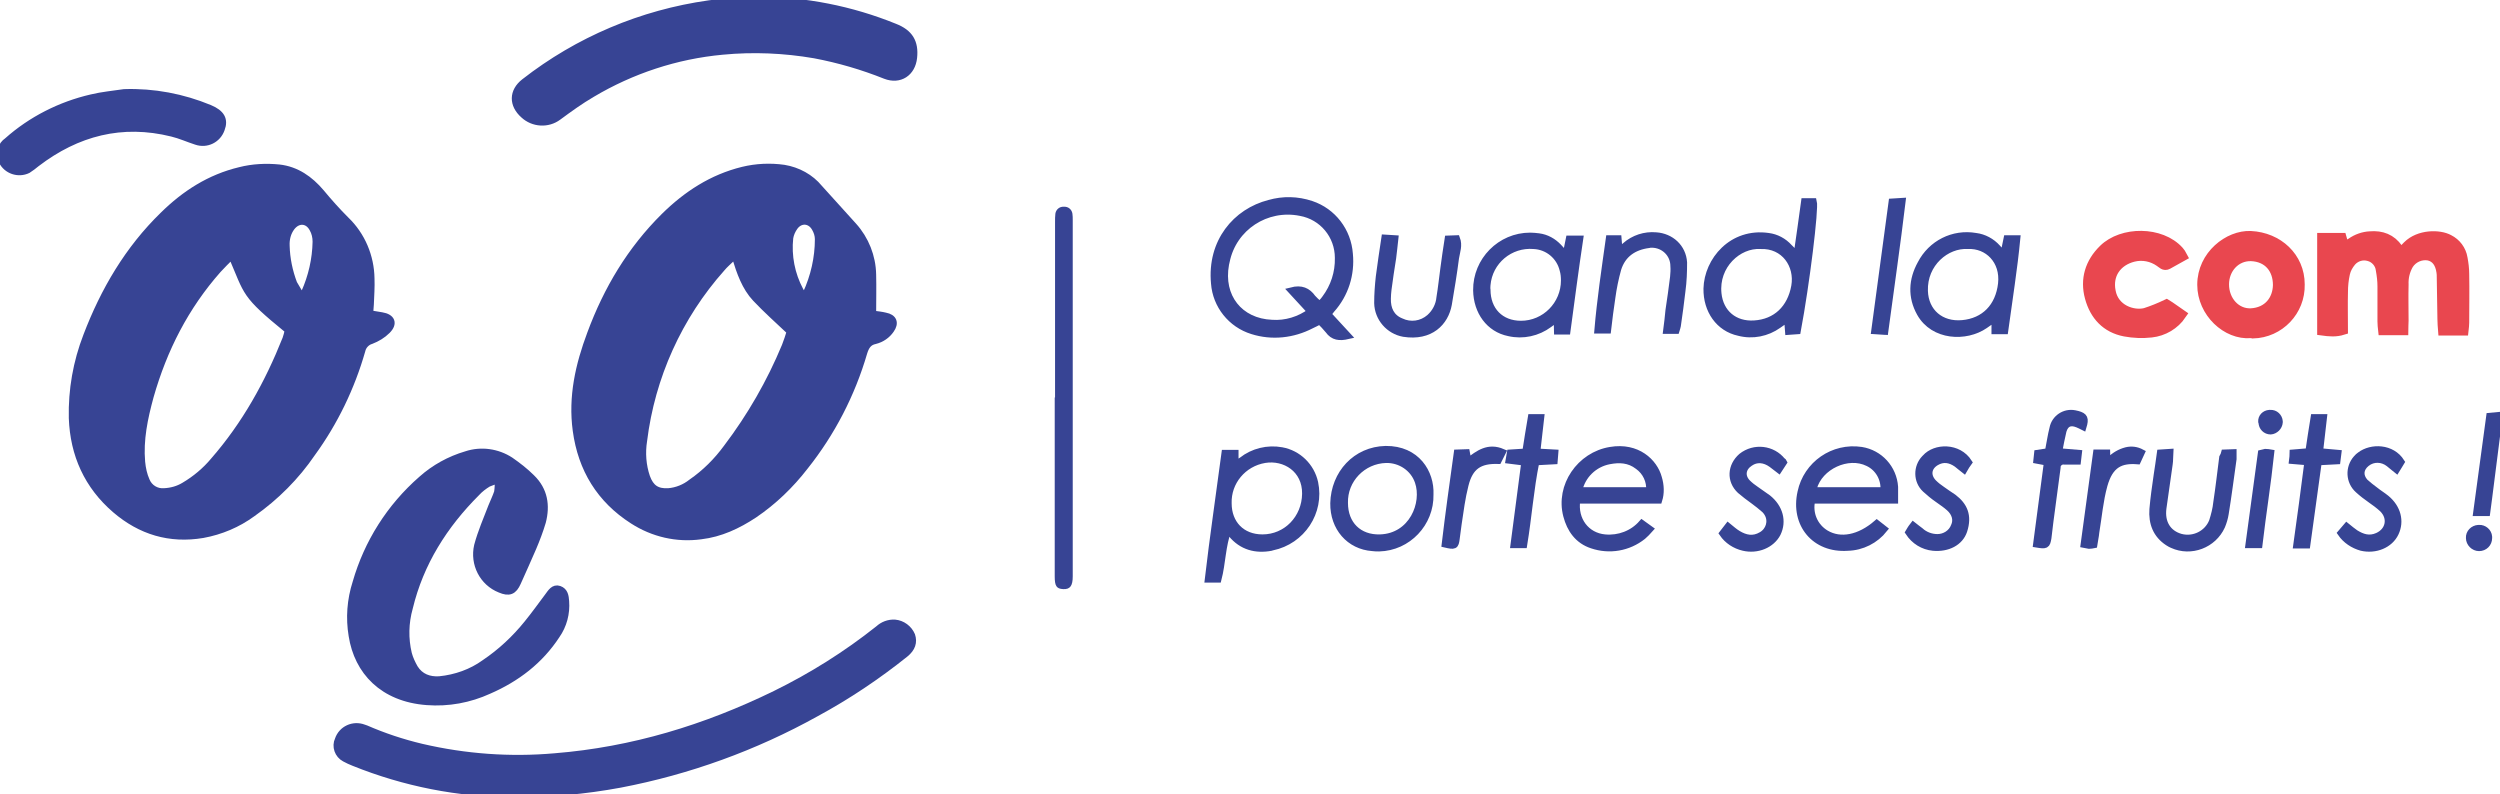
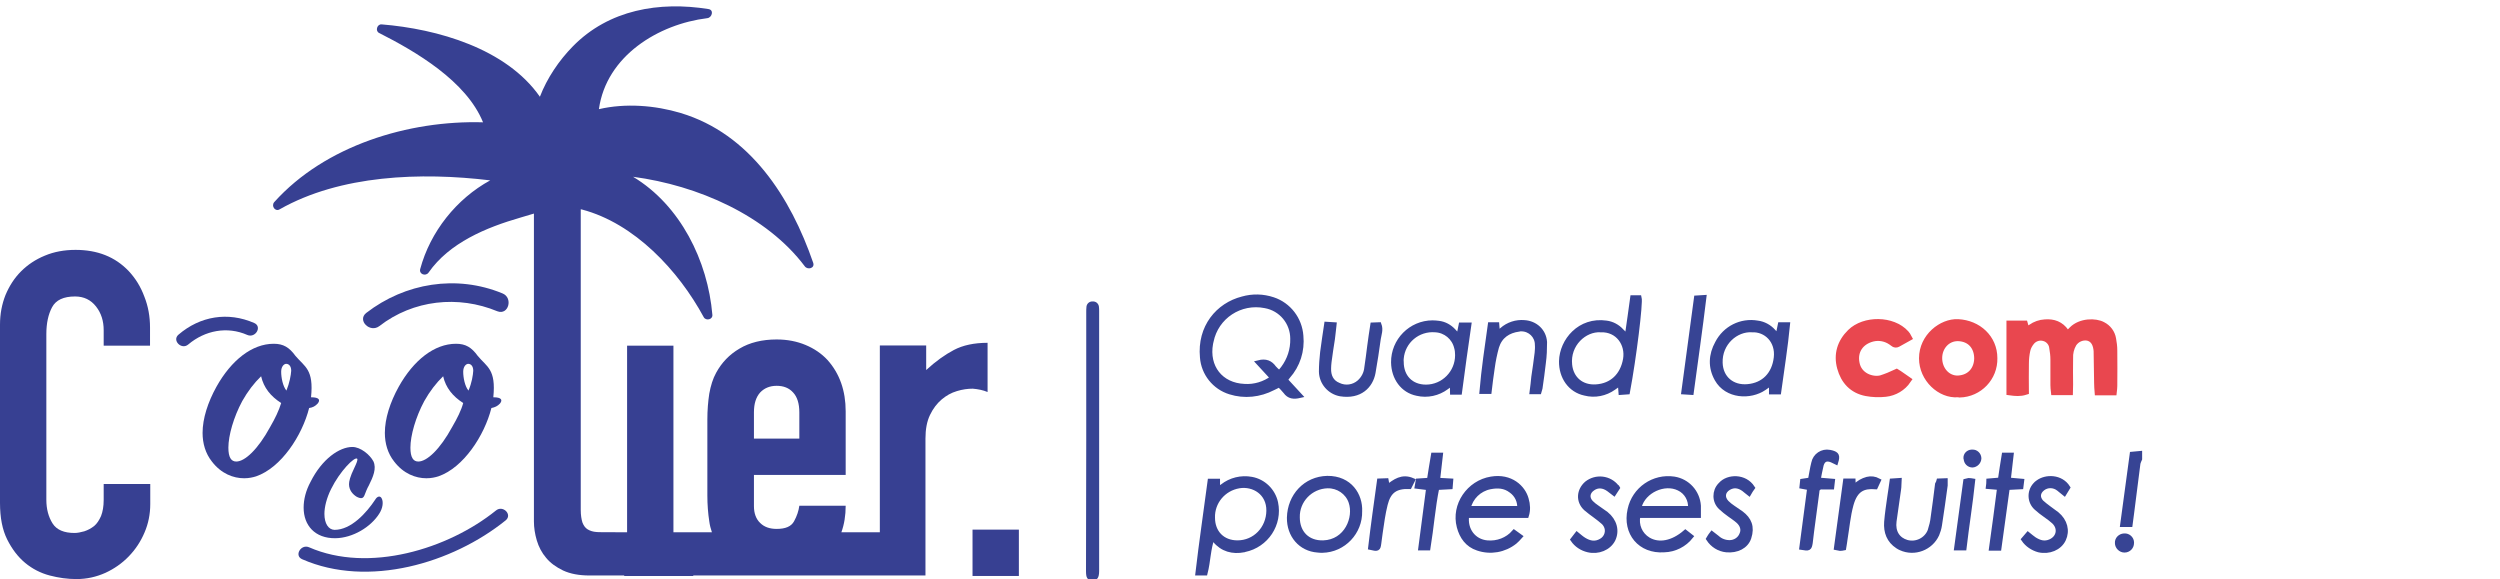
- <svg xmlns="http://www.w3.org/2000/svg" version="1.1" id="_x39_fd2b8a1-8ac7-4552-b194-f6069346332e" x="0px" y="0px" viewBox="0 0 763 242.3" style="enable-background:new 0 0 763 242.3;" xml:space="preserve">
+ <svg xmlns="http://www.w3.org/2000/svg" version="1.1" id="_x39_fd2b8a1-8ac7-4552-b194-f6069346332e" x="0px" y="0px" viewBox="0 0 1046.5 242.3" style="enable-background:new 0 0 1046.5 242.3;" xml:space="preserve">
  <style type="text/css">
	.st0{fill:#374494;stroke:#374494;stroke-width:2;stroke-miterlimit:10;}
	.st1{fill:#E9474F;stroke:#E9474F;stroke-width:3;stroke-miterlimit:10;}
	.st2{fill:#374494;}
+ 	.st3{fill:#374092;}
</style>
-   <path class="st0" d="M763,129c-0.3,0.6-0.5,1.2-0.7,1.8c-0.9,7.1-1.8,14.2-2.7,21.2c-0.2,1.5-0.4,2.9-0.6,4.5h-3.2  c1.3-9.9,2.7-19.6,4-29.5l3.2-0.3L763,129z" />
-   <path class="st0" d="M112.9,95.7l3.6,0.6c3.1,0.5,3.9,2.4,1.7,4.6c-1.4,1.4-3.1,2.4-4.9,3.1c-1.4,0.4-2.5,1.6-2.8,3  c-3.2,11.2-8.3,21.8-15.2,31.3c-4.9,7.2-11.1,13.4-18.2,18.4c-4.5,3.3-9.7,5.5-15.2,6.5c-10.1,1.7-19-1-26.7-7.6  c-8.5-7.3-12.8-16.8-13.2-28c-0.2-8.6,1.3-17.1,4.4-25.1C31.7,88.6,39.1,76,49.8,65.6C56.4,59.1,64,54.2,73.2,52c3.9-1,8-1.2,12-0.8  c5.3,0.6,9.4,3.5,12.8,7.5c2.4,2.9,4.9,5.7,7.6,8.4c4.9,4.7,7.6,11.2,7.7,17.9c0.1,2.6-0.1,5.3-0.2,7.9  C113,93.8,113,94.6,112.9,95.7z M70.7,78.1c-1.6,1.6-2.9,2.9-4.1,4.2C56.6,93.6,50,106.6,45.9,121c-1.8,6.6-3.2,13.2-2.6,20  c0.2,2,0.6,3.9,1.4,5.7c0.9,2.2,3.1,3.5,5.4,3.3c2.2-0.1,4.3-0.7,6.1-1.8c3.4-2,6.5-4.6,9-7.6c9.6-11,16.6-23.6,22-37.2  c0.3-0.8,0.5-1.7,0.7-2.6C74.3,89.7,75.7,89.7,70.7,78.1z M92,90.4c0.3-0.4,0.6-0.7,0.9-1.1c2.2-4.9,3.4-10.2,3.5-15.5  c0-1.4-0.3-2.8-1-4c-1.5-2.8-4.5-2.9-6.4-0.4c-1.2,1.6-1.7,3.6-1.6,5.6c0.1,3.9,0.9,7.8,2.3,11.5C90.5,87.8,91.2,89.1,92,90.4  L92,90.4z" />
-   <path class="st0" d="M266.4,95.8c1.4,0.2,2.6,0.3,3.8,0.6c2.6,0.5,3.2,2.2,1.7,4.3c-1.1,1.6-2.8,2.8-4.8,3.3c-2,0.4-2.8,1.7-3.4,3.6  c-3.7,12.7-9.8,24.5-18,34.8c-4.4,5.7-9.6,10.7-15.5,14.7c-5,3.3-10.3,5.8-16.3,6.5c-7.3,1-14.6-0.7-20.8-4.7  c-10-6.4-15.7-15.7-17.3-27.5c-1.4-10.3,0.8-20,4.4-29.6c5-13.5,12.2-25.6,22.5-35.8c6.8-6.7,14.6-11.8,24-14.1  c4.1-1,8.4-1.2,12.6-0.6c4.2,0.7,8.1,2.8,10.8,6.1c3.5,3.8,6.9,7.7,10.4,11.5c3.7,4.1,5.8,9.4,5.9,14.9  C266.5,87.7,266.4,91.6,266.4,95.8z M224.4,78.5c-0.6,0.2-0.9,0.2-1.1,0.4c-1,1-2.1,1.9-3,3c-13.1,14.7-21.4,33.1-23.8,52.6  c-0.6,3.7-0.3,7.6,0.9,11.1c1.2,3.3,3.1,4.6,6.6,4.4c2.5-0.2,5-1.2,7-2.8c4.2-2.9,7.8-6.5,10.8-10.6c7.2-9.5,13.2-19.9,17.8-31  c0.6-1.5,1.1-3.1,1.5-4.4c-3.7-3.5-7.3-6.7-10.5-10.1S225.8,83.1,224.4,78.5L224.4,78.5z M245.3,90.1c0.4-0.3,0.7-0.4,0.7-0.5  c2.4-5.2,3.7-10.9,3.7-16.6c0-1.2-0.4-2.4-1-3.4c-1.5-2.6-4.5-2.7-6.2-0.3c-0.7,1-1.2,2.1-1.4,3.3c-0.6,5.5,0.5,11.1,3.1,16  C244.5,89.2,244.9,89.6,245.3,90.1z" />
-   <path class="st0" d="M152,146.6c-1,0.2-2,0.6-3,1c-1.3,0.8-2.5,1.7-3.5,2.8c-9.9,9.9-17.2,21.4-20.5,35.1c-1.3,4.6-1.4,9.4-0.3,14  c0.4,1.5,1.1,3,1.9,4.4c1.7,2.7,4.4,3.7,7.5,3.5c5-0.5,9.8-2.2,13.8-5.1c4.9-3.3,9.3-7.4,13-12c2.2-2.7,4.2-5.5,6.3-8.3  c0.9-1.2,1.8-2.8,3.5-2.2s1.9,2.2,2,3.7c0.3,3.7-0.7,7.4-2.8,10.4c-5.1,7.8-12.2,13.2-20.7,16.9c-5.9,2.7-12.4,3.9-18.9,3.4  c-13.5-1-21.2-9.3-22.9-20.2c-0.9-5.4-0.5-10.9,1.2-16.2c3.5-12.2,10.4-23.1,20-31.5c3.9-3.5,8.6-6.1,13.7-7.6  c4.5-1.5,9.5-0.8,13.5,1.8c2.3,1.6,4.5,3.3,6.5,5.3c3.9,3.8,4.6,8.5,3.3,13.5c-0.8,2.7-1.8,5.3-2.9,7.9c-1.5,3.5-3.1,7-4.7,10.6  c-1.2,2.7-2.6,3.3-5.4,2.1c-5.3-2.1-8.2-7.8-6.9-13.4c1.1-4.1,2.8-8,4.3-11.9c0.6-1.5,1.3-2.9,1.8-4.4  C152,148.9,152,147.8,152,146.6z" />
-   <path class="st0" d="M156.6,242.3c-16.7,0-33.2-3.3-48.6-9.5c-1-0.4-1.9-0.8-2.8-1.3c-2.1-1.1-3-3.7-2-5.8c1.1-3.2,4.6-4.8,7.8-3.6  c0.2,0.1,0.4,0.1,0.6,0.2c5.5,2.4,11.2,4.3,17.1,5.7c13.3,3.1,27,4.1,40.6,2.9c23.7-1.9,46-8.7,67.3-19.1  c11.2-5.5,21.7-12.1,31.4-19.8c1.4-1.3,3.2-2,5.1-1.9c2.3,0.2,4.3,1.7,5.2,3.8c0.7,2.1,0.1,4-2,5.7c-8.5,6.8-17.6,12.9-27.2,18.1  c-18.7,10.4-38.9,17.7-59.8,21.7C178.5,241.4,167.6,242.4,156.6,242.3z" />
-   <path class="st0" d="M231.3,0c14.3,0,28.5,2.8,41.8,8.2c4.6,1.8,6.3,4.7,5.8,9.4s-4.3,7.2-8.7,5.5c-7-2.8-14.2-4.9-21.6-6.3  c-9.3-1.6-18.7-2-28.1-1.1c-14.1,1.3-27.7,5.8-39.8,13c-3.6,2.1-6.9,4.5-10.3,7c-3.2,2.4-7.7,2.1-10.6-0.6  c-3.5-3.1-3.5-7.2,0.2-10.1c16.4-12.8,35.8-21,56.4-23.9C221.4,0.4,226.4,0.3,231.3,0z" />
-   <path class="st0" d="M37.9,28.2c9-0.3,17.9,1.4,26.1,4.8c3.6,1.5,4.7,3.5,3.6,6.4c-1.1,3.2-4.5,4.9-7.7,3.8c0,0,0,0,0,0  c-2.5-0.8-4.9-1.9-7.4-2.5c-15.3-3.8-29-0.2-41.3,9.2c-0.8,0.7-1.8,1.4-2.7,2c-2.9,1.4-6.5,0.2-7.9-2.7c-0.1-0.2-0.2-0.5-0.3-0.7  c-0.6-2,0.1-4.3,1.9-5.5C9.5,36.5,18.4,32,27.9,29.8C31.2,29,34.6,28.7,37.9,28.2z" />
-   <path class="st1" d="M745.6,100.9c-0.1-1.3-0.2-2.4-0.2-3.5c-0.1-4.2-0.1-8.5-0.2-12.7c0-0.6,0-1.1-0.1-1.7c-0.4-2.8-1.7-4.5-3.9-5  c-2.4-0.4-4.8,0.7-6.1,2.7c-1.1,1.9-1.6,4-1.5,6.2c-0.1,3.7,0,7.3,0,11c0,0.9-0.1,1.8-0.1,2.9h-6.2c-0.1-0.9-0.2-1.8-0.2-2.7  c0-3.6,0-7.1,0-10.7c0-1.7-0.2-3.3-0.5-5c-0.2-2-1.7-3.7-3.6-4.2c-2-0.6-4.1,0.1-5.4,1.6c-0.9,1.1-1.6,2.3-1.9,3.7  c-0.4,1.8-0.6,3.7-0.6,5.6c-0.1,3.9,0,7.7,0,11.6c-2.2,0.7-4.2,0.5-6.4,0.2V72.6h6c0.3,1,0.5,1.8,0.7,2.9c0.9-0.6,1.5-1,2.2-1.4  c1.7-1.2,3.7-1.9,5.7-2c3.6-0.3,6.5,0.8,8.6,3.8c0.2,0.3,0.5,0.5,0.9,1c0.7-0.6,1.4-1.2,2-1.9c3.5-3.5,9.7-3.5,12.6-1.9  c2.2,1.1,3.8,3.2,4.2,5.7c0.3,1.6,0.5,3.2,0.5,4.8c0.1,5,0,10,0,14.9c0,0.7-0.1,1.5-0.2,2.4L745.6,100.9z" />
-   <path class="st2" d="M322,121.3V67.7c0-0.8,0-1.7,0.1-2.5c0.2-1.3,1.3-2.2,2.6-2.1c1.3-0.1,2.4,0.8,2.6,2.1c0.1,0.7,0.1,1.3,0.1,2  c0,36.2,0,72.5,0,108.7c0,2.9-0.8,4-2.9,3.9s-2.6-1-2.6-3.9V121.3z" />
-   <path class="st1" d="M686.9,101.7c-7.3,0.6-14.8-6.3-14.8-14.8c0-9,8.1-15.2,14.8-14.9c8.4,0.4,15,6.5,15,14.8  c0.2,8.1-6.2,14.8-14.3,15C687.4,101.7,687.2,101.7,686.9,101.7z M678.8,86.8c0,5,3.6,9,8.2,8.8c5.3-0.3,8.1-4.1,8.2-8.6  c0-4.9-2.9-8.6-8.2-8.8C682.3,78.1,678.8,82,678.8,86.8L678.8,86.8z" />
-   <path class="st0" d="M405.5,96.1l5.9,6.4c-2.6,0.6-4.5,0.4-6-1.7c-0.8-1-1.7-1.9-2.6-2.8c-0.9,0.5-1.8,0.9-2.6,1.3  c-5.6,2.9-12,3.6-18,1.7c-6.5-2-11.1-7.8-11.6-14.5c-1.2-12.7,6.6-21.9,16.8-24.5c4.2-1.2,8.6-1.1,12.8,0.3  c6.6,2.2,11.2,8.2,11.7,15.2c0.6,6.2-1.3,12.3-5.5,17c-0.2,0.3-0.5,0.6-0.7,0.9C405.6,95.7,405.5,95.9,405.5,96.1z M394.1,88.7  c3.1-0.8,5,0.1,6.5,2.2c0.6,0.7,1.3,1.3,2,1.9c0.3-0.2,0.6-0.3,0.9-0.6c0.3-0.3,0.6-0.7,0.9-1.1c2.7-3.6,4.1-7.9,4-12.4  c0-6.8-4.8-12.6-11.5-13.8c-10.4-2.1-20.5,4.5-22.6,14.9c-0.1,0.3-0.1,0.6-0.2,0.9c-1.8,9.8,4.2,17.5,14.1,17.9  c4.2,0.3,8.4-1,11.8-3.5L394.1,88.7z" />
-   <path class="st1" d="M661.2,92.9c0.3,0.2,0.7,0.4,1,0.6c1.2,0.8,2.3,1.6,3.6,2.5c-2.1,3.1-5.5,5.1-9.2,5.5c-2.7,0.3-5.4,0.2-8.1-0.3  c-5.7-1.1-9.2-4.9-10.7-10.4s0-10.6,4.2-14.7c5.7-5.6,17.5-5.6,23,0.5c0.4,0.5,0.8,1,1.1,1.6c-1.6,0.9-3,1.7-4.5,2.5  c-1.1,0.6-1.7-0.3-2.5-0.8c-2.3-1.6-5.2-2.2-8-1.5c-5.1,1.3-7.9,5.4-6.9,10.5c1,5.6,6.8,7.5,10.5,6.6  C656.9,94.8,659.1,93.9,661.2,92.9z" />
-   <path class="st0" d="M548.4,77.8c0.8-5.7,1.6-11,2.3-16.3h2.8c0.6,2.2-2.2,25.1-4.9,39.5l-2.8,0.2c-0.1-1.3-0.2-2.5-0.3-3.9  c-1.1,0.8-1.9,1.3-2.7,1.9c-3.5,2.5-7.9,3.4-12.1,2.3c-6.1-1.3-9.9-6.8-9.8-13.4c0.2-8.6,7.7-17.6,18.8-16c2.4,0.3,4.7,1.5,6.4,3.4  L548.4,77.8z M537.3,75c-6.7-0.4-13.8,6-12.9,14.6c0.6,5.9,5,9.6,11,9.2c6.6-0.4,11.1-4.7,12.3-11.5C548.8,81,544.6,74.7,537.3,75  L537.3,75z" />
-   <path class="st0" d="M374.9,161.5c-1.9,5.2-1.8,10.3-3.1,15.3h-3.1c1.5-12.9,3.4-25.6,5.1-38.5h3.2v3.5c0.8-0.5,1.4-0.9,2-1.3  c3.4-2.7,7.9-3.8,12.2-3c5,0.9,9,4.8,10.1,9.8c1.9,9-3.9,17.8-13,19.7c-0.1,0-0.2,0-0.3,0.1c-4.7,0.9-9-0.2-12.2-4.1  C375.5,162.5,375.2,162,374.9,161.5z M374.9,153.6c0,6.2,4.1,10.5,10.4,10.5c7.3,0,13-5.9,13.1-13.4s-6.3-11.4-12.4-10.4  C379.4,141.4,374.7,147.1,374.9,153.6L374.9,153.6z" />
-   <path class="st0" d="M611.9,101h-3.1v-3.8l-3,2.1c-5.8,4-15.7,3.6-19.8-3.7c-2.8-5-2.5-10.2,0.2-15.1c3.2-6.2,9.9-9.6,16.8-8.4  c2.5,0.3,4.9,1.6,6.6,3.5c0.5,0.6,1.1,1.2,1.9,2c0.4-1.8,0.7-3.3,1-4.8h3.1C614.7,82.2,613.2,91.4,611.9,101z M600.6,75  c-6.5-0.4-13.5,5.4-13.2,13.8c0.2,6.4,5,10.5,11.5,9.9c6.7-0.6,11.1-5.1,11.9-12.1S606.6,74.7,600.6,75L600.6,75z" />
-   <path class="st0" d="M478.3,101.1h-3c0-1.1-0.1-2.2-0.2-3.8c-0.9,0.7-1.6,1.2-2.3,1.7c-3.5,2.6-8,3.6-12.3,2.6  c-6-1.2-9.8-6.5-9.9-13C450.5,79.5,457.9,72,467,72c0.9,0,1.7,0.1,2.6,0.2c2.4,0.3,4.5,1.5,6.1,3.2l2.2,2.4c0.4-1.9,0.7-3.3,1-4.9  h3.3C480.8,82.2,479.6,91.5,478.3,101.1z M453.9,88.4c0,6.3,4.1,10.5,10.3,10.5c7.3,0,13.2-6,13.2-13.3c0-1.1-0.1-2.2-0.4-3.2  c-1-4.2-4.6-7.2-8.9-7.4c-7.2-0.6-13.6,4.7-14.2,12C453.9,87.4,453.8,87.9,453.9,88.4L453.9,88.4z" />
-   <path class="st0" d="M578.3,152.7h-25.3c-0.9,4,0.8,8,4.3,10.1c4.4,2.6,10.2,1.5,15.5-3.1l2.3,1.8c-2.7,3.4-6.8,5.5-11.2,5.6  c-10,0.7-16.5-7.1-14.3-16.9c1.8-8.5,9.9-14.1,18.5-12.8c5.6,0.9,9.8,5.5,10.2,11.2C578.3,149.8,578.3,151,578.3,152.7z   M553.7,149.7h21.2c0.3-3.5-1.6-6.9-4.8-8.4c-6.1-3-14.8,1-16.6,7.7C553.5,149.2,553.6,149.4,553.7,149.7L553.7,149.7z" />
-   <path class="st0" d="M506.3,152.7h-25c-0.9,6,2.9,10.9,8.5,11.4c4.3,0.4,8.5-1.2,11.3-4.4l2.5,1.8c-0.7,0.8-1.5,1.6-2.2,2.2  c-4.4,3.5-10.2,4.5-15.5,2.7c-4.3-1.4-6.7-4.8-7.8-9c-2.4-9.1,4.1-18.5,13.4-20c8.2-1.4,13.4,3.6,14.7,8.4  C506.9,148.1,507,150.5,506.3,152.7z M503.4,149.7c0.2-2.9-1.1-5.7-3.5-7.4c-2.7-2.1-5.7-2.2-8.8-1.6c-4.6,0.9-8.2,4.4-9.2,9H503.4z  " />
-   <path class="st0" d="M436.5,150.9c0.2,8.8-6.8,16.2-15.6,16.4c-0.7,0-1.3,0-2-0.1c-7.1-0.5-12-6.2-11.9-13.6  c0.2-9.1,6.8-16.3,15.9-16.5C432.4,137,436.8,144.3,436.5,150.9z M410.4,153.5c0,6.5,4.3,10.8,10.8,10.6  c9.8-0.3,13.9-10.5,11.6-17.1c-1.4-4.1-5.4-6.8-9.8-6.7C415.9,140.5,410.2,146.4,410.4,153.5L410.4,153.5z" />
-   <path class="st0" d="M491.1,72.8h2.8c0.1,1.2,0.2,2.3,0.3,3.7c0.8-0.7,1.3-1,1.8-1.5c2.6-2.3,6-3.4,9.4-3.1c4.6,0.3,8.2,3.6,8.5,8.2  c0,2.9-0.1,5.8-0.5,8.7c-0.4,3.6-0.9,7.1-1.4,10.6c-0.1,0.4-0.2,0.9-0.4,1.5h-3c0.3-2.2,0.5-4.2,0.7-6.2c0.5-3.4,1-6.7,1.4-10.1  c0.1-1.1,0.2-2.3,0.1-3.4c0-3.7-3-6.6-6.7-6.6c-0.3,0-0.6,0-0.9,0.1c-4.6,0.6-8,2.9-9.4,7.4c-0.8,2.9-1.4,5.8-1.8,8.8  c-0.5,3.2-0.9,6.5-1.3,9.9h-3.1C488.4,91.4,489.8,82.1,491.1,72.8z" />
-   <path class="st0" d="M422.6,72.6l3.2,0.2c-0.2,2.1-0.5,4-0.7,6c-0.5,3.2-1,6.3-1.4,9.5c-0.1,0.9-0.2,1.9-0.2,2.8  c-0.1,3.2,1.1,5.8,4.1,7c2.9,1.4,6.3,0.9,8.7-1.2c1.8-1.6,2.9-3.8,3.1-6.1c0.5-3,0.8-6,1.2-8.9s0.8-5.9,1.3-9l2.7-0.1  c0.8,2.1,0,4-0.3,5.9c-0.6,4.7-1.4,9.5-2.2,14.2c-1,5.5-5.5,10.2-13.7,8.9c-4.5-0.8-7.9-4.7-8-9.3c0-2.7,0.2-5.4,0.5-8.1  C421.4,80.4,422,76.7,422.6,72.6z" />
-   <path class="st0" d="M678.9,138.2l2.7-0.1c0,0.7,0,1.3,0,2c-0.8,5.6-1.5,11.2-2.4,16.7c-0.2,1.3-0.6,2.6-1.1,3.8  c-2.6,5.7-9.4,8.3-15.1,5.7c-0.4-0.2-0.9-0.4-1.3-0.7c-3.7-2.4-5-6-4.7-10.2c0.3-3.5,0.8-6.9,1.3-10.4c0.3-2.2,0.7-4.4,1-6.8l3-0.2  c-0.1,1.4,0,2.5-0.2,3.7c-0.6,4.5-1.3,8.9-1.9,13.4s1.5,7.7,5.3,8.8c4,1.1,8.2-1,9.7-4.8c0.6-1.9,1.1-3.8,1.3-5.8  c0.7-4.6,1.2-9.1,1.8-13.7C678.6,139.1,678.8,138.6,678.9,138.2z" />
-   <path class="st0" d="M544.4,141.1l-1.5,2.3c-0.8-0.6-1.5-1.2-2.2-1.7c-2.2-1.6-4.6-1.8-6.6-0.4c-2.3,1.5-2.7,4-0.8,6  c0.8,0.8,1.7,1.5,2.6,2.1c1.2,0.9,2.5,1.7,3.7,2.6c3.6,2.9,4.7,7.1,2.9,10.8c-1.8,3.5-6.2,5.3-10.4,4.3c-2.6-0.6-4.9-2.1-6.4-4.3  l1.7-2.2c1.1,0.9,2,1.7,3,2.3c2.3,1.4,4.7,1.9,7.2,0.4c2.3-1.3,3.2-4.2,1.9-6.5c-0.2-0.4-0.6-0.9-0.9-1.2c-1.1-1-2.3-1.9-3.5-2.8  c-1.4-1-2.7-2-4-3.1c-3.2-3-2.9-7.5,0.4-10.4c3.9-3.1,9.5-2.4,12.5,1.4C544.2,140.7,544.3,140.9,544.4,141.1z" />
-   <path class="st0" d="M714.4,162.7l1.8-2.1c1,0.8,1.8,1.5,2.7,2.1c2.1,1.3,4.2,2,6.7,0.9c3.6-1.6,4.3-5.6,1.5-8.3  c-1.1-1-2.3-1.9-3.6-2.8c-1.3-0.9-2.6-1.9-3.8-3c-2.8-2.5-3-6.8-0.5-9.6c0.3-0.4,0.7-0.7,1.1-1c3.4-2.6,9.7-2.5,12.6,2.1  c-0.4,0.7-0.9,1.4-1.5,2.4c-0.9-0.7-1.5-1.3-2.3-1.9c-2-1.6-4.8-1.7-6.8-0.1c-2,1.6-2.2,3.8-0.5,5.7c1,0.9,2,1.7,3.1,2.5  c1.1,0.9,2.3,1.6,3.4,2.5c3.5,2.9,4.5,7,2.8,10.6s-6.1,5.4-10.4,4.4C718.2,166.4,715.9,164.9,714.4,162.7z" />
-   <path class="st0" d="M600.9,141.1c-0.5,0.7-1,1.4-1.5,2.3c-0.8-0.6-1.5-1.3-2.2-1.8c-2-1.4-4.1-1.8-6.3-0.5  c-2.5,1.5-2.8,4.1-0.8,6.2c0.8,0.8,1.7,1.5,2.6,2.1c1.1,0.8,2.3,1.6,3.5,2.4c3.3,2.5,4.7,5.6,3.2,10.2c-1.2,3.6-5,5.5-9.4,5.1  c-3.1-0.3-5.8-2-7.5-4.6c0.2-0.3,0.3-0.6,0.5-0.9s0.5-0.8,0.9-1.3c0.9,0.7,1.5,1.2,2.2,1.7c1.4,1.3,3.3,2,5.2,2  c2.2,0,4.3-1.3,5.1-3.4c0.9-1.9,0.3-4-1.5-5.6c-1.1-1-2.4-1.8-3.6-2.7c-1.3-0.9-2.5-1.9-3.7-3c-2.7-2.5-2.7-6.8-0.2-9.4  c0.1-0.1,0.1-0.1,0.2-0.2C590.6,136.3,597.7,136.1,600.9,141.1z" />
-   <path class="st0" d="M621.5,166.1c1.1-8.4,2.2-16.6,3.3-25l-3.2-0.6c0.1-0.8,0.1-1.4,0.2-2.2l3.3-0.5c0.5-2.4,0.8-4.8,1.4-7.1  c0.6-3.1,3.6-5.1,6.7-4.5c0.3,0.1,0.6,0.1,0.9,0.2c2.1,0.6,2.5,1.3,1.7,3.9c-0.6-0.3-1.2-0.6-1.7-0.8c-2.2-0.9-3.7-0.3-4.4,2  c-0.5,2.1-0.9,4.2-1.3,6.3l6,0.5c-0.1,0.9-0.2,1.6-0.3,2.5c-1.4,0-2.7,0-4,0c-1-0.2-2,0.5-2.2,1.5c0,0.1,0,0.3,0,0.4  c-0.7,5.5-1.5,11-2.2,16.5c-0.2,1.7-0.4,3.4-0.6,5C624.7,166.5,624.5,166.6,621.5,166.1z" />
-   <path class="st0" d="M465.1,166.3h-3.1c1.1-8.5,2.2-16.7,3.3-25.2l-4.8-0.6l0.4-2.3l4.7-0.3c0.5-3.4,1.1-6.9,1.7-10.5h3  c-0.4,3.5-0.8,6.8-1.2,10.5l5.5,0.3l-0.2,2.5l-5.6,0.3C467.1,149.3,466.5,157.8,465.1,166.3z" />
-   <path class="st0" d="M704.3,141l-4.7-0.4c0.1-0.8,0.2-1.6,0.2-2.4l4.8-0.4c0.5-3.4,1-6.8,1.6-10.4h3c-0.4,3.5-0.8,6.8-1.2,10.4  l5.6,0.5l-0.3,2.4l-5.7,0.3c-1.2,8.5-2.3,16.9-3.5,25.4h-3.2C702.1,157.9,703.2,149.6,704.3,141z" />
-   <path class="st0" d="M444.7,138.2l2.9-0.1l0.5,2.7c3.1-2.4,6.1-4.7,10.5-2.8l-1.3,2.6c-5.8-0.2-8.7,1.8-10.1,7.4  c-1,3.9-1.5,7.9-2.1,11.9c-0.2,1.5-0.4,3-0.6,4.5c-0.3,2.3-0.5,2.4-3.5,1.7C442.1,156.8,443.4,147.6,444.7,138.2z" />
-   <path class="st0" d="M639.1,166.3c-0.5,0.1-1,0.2-1.5,0.2c-0.5-0.1-1.1-0.2-1.6-0.3c1.3-9.4,2.5-18.6,3.8-28h3.2  c0,0.8,0.1,1.5,0.1,2.3c0.3,0,0.6,0,0.8-0.1c1.4-1.4,3.1-2.4,5-2.9c1.6-0.4,3.2-0.2,4.7,0.6l-1.2,2.6c-5.1-0.4-8.4,1-10.2,7.4  c-1.3,4.7-1.7,9.6-2.5,14.4C639.6,163.7,639.3,164.9,639.1,166.3z" />
-   <path class="st0" d="M575.3,101.2l-3.2-0.2c1.8-13.2,3.5-26.2,5.3-39.4l3.2-0.2C579,74.7,577.1,87.8,575.3,101.2z" />
-   <path class="st0" d="M689.5,166.3h-3.2l3.8-28c0.4-0.1,0.9-0.2,1.3-0.3c0.6,0,1.1,0.1,1.7,0.2C692.1,147.7,690.6,156.9,689.5,166.3z  " />
-   <path class="st0" d="M759.6,164.2c0,1.7-1.3,3-3,3c-1.6,0-3-1.4-3-3c-0.1-1.6,1.2-2.9,2.8-3c0.1,0,0.1,0,0.2,0  c1.5-0.1,2.9,1.1,3,2.6C759.6,163.9,759.6,164.1,759.6,164.2z" />
-   <path class="st0" d="M690.2,128.7c-0.1-1.4,1-2.5,2.4-2.6c0.1,0,0.2,0,0.3,0c1.5-0.1,2.7,1.1,2.8,2.5c0,0.1,0,0.2,0,0.3  c-0.1,1.4-1.3,2.6-2.7,2.7c-1.5,0-2.7-1.2-2.7-2.7C690.2,128.9,690.2,128.8,690.2,128.7z" />
+   <g>
+     <path class="st0" d="M895.7,192.1c-0.3,0.6-0.5,1.2-0.7,1.8c-0.9,7.1-1.8,14.2-2.7,21.2c-0.2,1.5-0.4,2.9-0.6,4.5h-3.2   c1.3-9.9,2.7-19.6,4-29.5l3.2-0.3V192.1z" />
+     <path class="st1" d="M878.3,164c-0.1-1.3-0.2-2.4-0.2-3.5c-0.1-4.2-0.1-8.5-0.2-12.7c0-0.6,0-1.1-0.1-1.7c-0.4-2.8-1.7-4.5-3.9-5   c-2.4-0.4-4.8,0.7-6.1,2.7c-1.1,1.9-1.6,4-1.5,6.2c-0.1,3.7,0,7.3,0,11c0,0.9-0.1,1.8-0.1,2.9H860c-0.1-0.9-0.2-1.8-0.2-2.7   c0-3.6,0-7.1,0-10.7c0-1.7-0.2-3.3-0.5-5c-0.2-2-1.7-3.7-3.6-4.2c-2-0.6-4.1,0.1-5.4,1.6c-0.9,1.1-1.6,2.3-1.9,3.7   c-0.4,1.8-0.6,3.7-0.6,5.6c-0.1,3.9,0,7.7,0,11.6c-2.2,0.7-4.2,0.5-6.4,0.2v-28.3h6c0.3,1,0.5,1.8,0.7,2.9c0.9-0.6,1.5-1,2.2-1.4   c1.7-1.2,3.7-1.9,5.7-2c3.6-0.3,6.5,0.8,8.6,3.8c0.2,0.3,0.5,0.5,0.9,1c0.7-0.6,1.4-1.2,2-1.9c3.5-3.5,9.7-3.5,12.6-1.9   c2.2,1.1,3.8,3.2,4.2,5.7c0.3,1.6,0.5,3.2,0.5,4.8c0.1,5,0,10,0,14.9c0,0.7-0.1,1.5-0.2,2.4H878.3z" />
+     <path class="st2" d="M454.7,184.4v-53.6c0-0.8,0-1.7,0.1-2.5c0.2-1.3,1.3-2.2,2.6-2.1c1.3-0.1,2.4,0.8,2.6,2.1   c0.1,0.7,0.1,1.3,0.1,2c0,36.2,0,72.5,0,108.7c0,2.9-0.8,4-2.9,3.9s-2.6-1-2.6-3.9L454.7,184.4L454.7,184.4z" />
+     <path class="st1" d="M819.6,164.8c-7.3,0.6-14.8-6.3-14.8-14.8c0-9,8.1-15.2,14.8-14.9c8.4,0.4,15,6.5,15,14.8   c0.2,8.1-6.2,14.8-14.3,15C820.1,164.8,819.9,164.8,819.6,164.8z M811.5,149.9c0,5,3.6,9,8.2,8.8c5.3-0.3,8.1-4.1,8.2-8.6   c0-4.9-2.9-8.6-8.2-8.8C815,141.2,811.5,145.1,811.5,149.9L811.5,149.9z" />
+     <path class="st0" d="M538.2,159.2l5.9,6.4c-2.6,0.6-4.5,0.4-6-1.7c-0.8-1-1.7-1.9-2.6-2.8c-0.9,0.5-1.8,0.9-2.6,1.3   c-5.6,2.9-12,3.6-18,1.7c-6.5-2-11.1-7.8-11.6-14.5c-1.2-12.7,6.6-21.9,16.8-24.5c4.2-1.2,8.6-1.1,12.8,0.3   c6.6,2.2,11.2,8.2,11.7,15.2c0.6,6.2-1.3,12.3-5.5,17c-0.2,0.3-0.5,0.6-0.7,0.9C538.3,158.8,538.2,159,538.2,159.2z M526.8,151.8   c3.1-0.8,5,0.1,6.5,2.2c0.6,0.7,1.3,1.3,2,1.9c0.3-0.2,0.6-0.3,0.9-0.6c0.3-0.3,0.6-0.7,0.9-1.1c2.7-3.6,4.1-7.9,4-12.4   c0-6.8-4.8-12.6-11.5-13.8c-10.4-2.1-20.5,4.5-22.6,14.9c-0.1,0.3-0.1,0.6-0.2,0.9c-1.8,9.8,4.2,17.5,14.1,17.9   c4.2,0.3,8.4-1,11.8-3.5L526.8,151.8z" />
+     <path class="st1" d="M793.9,156c0.3,0.2,0.7,0.4,1,0.6c1.2,0.8,2.3,1.6,3.6,2.5c-2.1,3.1-5.5,5.1-9.2,5.5c-2.7,0.3-5.4,0.2-8.1-0.3   c-5.7-1.1-9.2-4.9-10.7-10.4s0-10.6,4.2-14.7c5.7-5.6,17.5-5.6,23,0.5c0.4,0.5,0.8,1,1.1,1.6c-1.6,0.9-3,1.7-4.5,2.5   c-1.1,0.6-1.7-0.3-2.5-0.8c-2.3-1.6-5.2-2.2-8-1.5c-5.1,1.3-7.9,5.4-6.9,10.5c1,5.6,6.8,7.5,10.5,6.6   C789.6,157.9,791.8,157,793.9,156z" />
+     <path class="st0" d="M681.1,140.9c0.8-5.7,1.6-11,2.3-16.3h2.8c0.6,2.2-2.2,25.1-4.9,39.5l-2.8,0.2c-0.1-1.3-0.2-2.5-0.3-3.9   c-1.1,0.8-1.9,1.3-2.7,1.9c-3.5,2.5-7.9,3.4-12.1,2.3c-6.1-1.3-9.9-6.8-9.8-13.4c0.2-8.6,7.7-17.6,18.8-16c2.4,0.3,4.7,1.5,6.4,3.4   L681.1,140.9z M670,138.1c-6.7-0.4-13.8,6-12.9,14.6c0.6,5.9,5,9.6,11,9.2c6.6-0.4,11.1-4.7,12.3-11.5   C681.5,144.1,677.3,137.8,670,138.1L670,138.1z" />
+     <path class="st0" d="M507.6,224.6c-1.9,5.2-1.8,10.3-3.1,15.3h-3.1c1.5-12.9,3.4-25.6,5.1-38.5h3.2v3.5c0.8-0.5,1.4-0.9,2-1.3   c3.4-2.7,7.9-3.8,12.2-3c5,0.9,9,4.8,10.1,9.8c1.9,9-3.9,17.8-13,19.7c-0.1,0-0.2,0-0.3,0.1c-4.7,0.9-9-0.2-12.2-4.1   C508.2,225.6,507.9,225.1,507.6,224.6z M507.6,216.7c0,6.2,4.1,10.5,10.4,10.5c7.3,0,13-5.9,13.1-13.4c0.1-7.5-6.3-11.4-12.4-10.4   C512.1,204.5,507.4,210.2,507.6,216.7L507.6,216.7z" />
+     <path class="st0" d="M744.6,164.1h-3.1v-3.8l-3,2.1c-5.8,4-15.7,3.6-19.8-3.7c-2.8-5-2.5-10.2,0.2-15.1c3.2-6.2,9.9-9.6,16.8-8.4   c2.5,0.3,4.9,1.6,6.6,3.5c0.5,0.6,1.1,1.2,1.9,2c0.4-1.8,0.7-3.3,1-4.8h3.1C747.4,145.3,745.9,154.5,744.6,164.1z M733.3,138.1   c-6.5-0.4-13.5,5.4-13.2,13.8c0.2,6.4,5,10.5,11.5,9.9c6.7-0.6,11.1-5.1,11.9-12.1S739.3,137.8,733.3,138.1L733.3,138.1z" />
+     <path class="st0" d="M611,164.2h-3c0-1.1-0.1-2.2-0.2-3.8c-0.9,0.7-1.6,1.2-2.3,1.7c-3.5,2.6-8,3.6-12.3,2.6c-6-1.2-9.8-6.5-9.9-13   c-0.1-9.1,7.3-16.6,16.4-16.6c0.9,0,1.7,0.1,2.6,0.2c2.4,0.3,4.5,1.5,6.1,3.2l2.2,2.4c0.4-1.9,0.7-3.3,1-4.9h3.3   C613.5,145.3,612.3,154.6,611,164.2z M586.6,151.5c0,6.3,4.1,10.5,10.3,10.5c7.3,0,13.2-6,13.2-13.3c0-1.1-0.1-2.2-0.4-3.2   c-1-4.2-4.6-7.2-8.9-7.4c-7.2-0.6-13.6,4.7-14.2,12C586.6,150.5,586.5,151,586.6,151.5L586.6,151.5z" />
+     <path class="st0" d="M711,215.8h-25.3c-0.9,4,0.8,8,4.3,10.1c4.4,2.6,10.2,1.5,15.5-3.1l2.3,1.8c-2.7,3.4-6.8,5.5-11.2,5.6   c-10,0.7-16.5-7.1-14.3-16.9c1.8-8.5,9.9-14.1,18.5-12.8c5.6,0.9,9.8,5.5,10.2,11.2C711,212.9,711,214.1,711,215.8z M686.4,212.8   h21.2c0.3-3.5-1.6-6.9-4.8-8.4c-6.1-3-14.8,1-16.6,7.7C686.2,212.3,686.3,212.5,686.4,212.8L686.4,212.8z" />
+     <path class="st0" d="M639,215.8h-25c-0.9,6,2.9,10.9,8.5,11.4c4.3,0.4,8.5-1.2,11.3-4.4l2.5,1.8c-0.7,0.8-1.5,1.6-2.2,2.2   c-4.4,3.5-10.2,4.5-15.5,2.7c-4.3-1.4-6.7-4.8-7.8-9c-2.4-9.1,4.1-18.5,13.4-20c8.2-1.4,13.4,3.6,14.7,8.4   C639.6,211.2,639.7,213.6,639,215.8z M636.1,212.8c0.2-2.9-1.1-5.7-3.5-7.4c-2.7-2.1-5.7-2.2-8.8-1.6c-4.6,0.9-8.2,4.4-9.2,9H636.1   z" />
+     <path class="st0" d="M569.2,214c0.2,8.8-6.8,16.2-15.6,16.4c-0.7,0-1.3,0-2-0.1c-7.1-0.5-12-6.2-11.9-13.6   c0.2-9.1,6.8-16.3,15.9-16.5C565.1,200.1,569.5,207.4,569.2,214z M543.1,216.6c0,6.5,4.3,10.8,10.8,10.6   c9.8-0.3,13.9-10.5,11.6-17.1c-1.4-4.1-5.4-6.8-9.8-6.7C548.6,203.6,542.9,209.5,543.1,216.6L543.1,216.6z" />
+     <path class="st0" d="M623.8,135.9h2.8c0.1,1.2,0.2,2.3,0.3,3.7c0.8-0.7,1.3-1,1.8-1.5c2.6-2.3,6-3.4,9.4-3.1   c4.6,0.3,8.2,3.6,8.5,8.2c0,2.9-0.1,5.8-0.5,8.7c-0.4,3.6-0.9,7.1-1.4,10.6c-0.1,0.4-0.2,0.9-0.4,1.5h-3c0.3-2.2,0.5-4.2,0.7-6.2   c0.5-3.4,1-6.7,1.4-10.1c0.1-1.1,0.2-2.3,0.1-3.4c0-3.7-3-6.6-6.7-6.6c-0.3,0-0.6,0-0.9,0.1c-4.6,0.6-8,2.9-9.4,7.4   c-0.8,2.9-1.4,5.8-1.8,8.8c-0.5,3.2-0.9,6.5-1.3,9.9h-3.1C621.1,154.5,622.5,145.2,623.8,135.9z" />
+     <path class="st0" d="M555.3,135.7l3.2,0.2c-0.2,2.1-0.5,4-0.7,6c-0.5,3.2-1,6.3-1.4,9.5c-0.1,0.9-0.2,1.9-0.2,2.8   c-0.1,3.2,1.1,5.8,4.1,7c2.9,1.4,6.3,0.9,8.7-1.2c1.8-1.6,2.9-3.8,3.1-6.1c0.5-3,0.8-6,1.2-8.9c0.4-2.9,0.8-5.9,1.3-9l2.7-0.1   c0.8,2.1,0,4-0.3,5.9c-0.6,4.7-1.4,9.5-2.2,14.2c-1,5.5-5.5,10.2-13.7,8.9c-4.5-0.8-7.9-4.7-8-9.3c0-2.7,0.2-5.4,0.5-8.1   C554.1,143.5,554.7,139.8,555.3,135.7z" />
+     <path class="st0" d="M811.6,201.3l2.7-0.1c0,0.7,0,1.3,0,2c-0.8,5.6-1.5,11.2-2.4,16.7c-0.2,1.3-0.6,2.6-1.1,3.8   c-2.6,5.7-9.4,8.3-15.1,5.7c-0.4-0.2-0.9-0.4-1.3-0.7c-3.7-2.4-5-6-4.7-10.2c0.3-3.5,0.8-6.9,1.3-10.4c0.3-2.2,0.7-4.4,1-6.8l3-0.2   c-0.1,1.4,0,2.5-0.2,3.7c-0.6,4.5-1.3,8.9-1.9,13.4s1.5,7.7,5.3,8.8c4,1.1,8.2-1,9.7-4.8c0.6-1.9,1.1-3.8,1.3-5.8   c0.7-4.6,1.2-9.1,1.8-13.7C811.3,202.2,811.5,201.7,811.6,201.3z" />
+     <path class="st0" d="M677.1,204.2l-1.5,2.3c-0.8-0.6-1.5-1.2-2.2-1.7c-2.2-1.6-4.6-1.8-6.6-0.4c-2.3,1.5-2.7,4-0.8,6   c0.8,0.8,1.7,1.5,2.6,2.1c1.2,0.9,2.5,1.7,3.7,2.6c3.6,2.9,4.7,7.1,2.9,10.8c-1.8,3.5-6.2,5.3-10.4,4.3c-2.6-0.6-4.9-2.1-6.4-4.3   l1.7-2.2c1.1,0.9,2,1.7,3,2.3c2.3,1.4,4.7,1.9,7.2,0.4c2.3-1.3,3.2-4.2,1.9-6.5c-0.2-0.4-0.6-0.9-0.9-1.2c-1.1-1-2.3-1.9-3.5-2.8   c-1.4-1-2.7-2-4-3.1c-3.2-3-2.9-7.5,0.4-10.4c3.9-3.1,9.5-2.4,12.5,1.4C676.9,203.8,677,204,677.1,204.2z" />
+     <path class="st0" d="M847.1,225.8l1.8-2.1c1,0.8,1.8,1.5,2.7,2.1c2.1,1.3,4.2,2,6.7,0.9c3.6-1.6,4.3-5.6,1.5-8.3   c-1.1-1-2.3-1.9-3.6-2.8c-1.3-0.9-2.6-1.9-3.8-3c-2.8-2.5-3-6.8-0.5-9.6c0.3-0.4,0.7-0.7,1.1-1c3.4-2.6,9.7-2.5,12.6,2.1   c-0.4,0.7-0.9,1.4-1.5,2.4c-0.9-0.7-1.5-1.3-2.3-1.9c-2-1.6-4.8-1.7-6.8-0.1c-2,1.6-2.2,3.8-0.5,5.7c1,0.9,2,1.7,3.1,2.5   c1.1,0.9,2.3,1.6,3.4,2.5c3.5,2.9,4.5,7,2.8,10.6s-6.1,5.4-10.4,4.4C850.9,229.5,848.6,228,847.1,225.8z" />
+     <path class="st0" d="M733.6,204.2c-0.5,0.7-1,1.4-1.5,2.3c-0.8-0.6-1.5-1.3-2.2-1.8c-2-1.4-4.1-1.8-6.3-0.5   c-2.5,1.5-2.8,4.1-0.8,6.2c0.8,0.8,1.7,1.5,2.6,2.1c1.1,0.8,2.3,1.6,3.5,2.4c3.3,2.5,4.7,5.6,3.2,10.2c-1.2,3.6-5,5.5-9.4,5.1   c-3.1-0.3-5.8-2-7.5-4.6c0.2-0.3,0.3-0.6,0.5-0.9s0.5-0.8,0.9-1.3c0.9,0.7,1.5,1.2,2.2,1.7c1.4,1.3,3.3,2,5.2,2   c2.2,0,4.3-1.3,5.1-3.4c0.9-1.9,0.3-4-1.5-5.6c-1.1-1-2.4-1.8-3.6-2.7c-1.3-0.9-2.5-1.9-3.7-3c-2.7-2.5-2.7-6.8-0.2-9.4   c0.1-0.1,0.1-0.1,0.2-0.2C723.3,199.4,730.4,199.2,733.6,204.2z" />
+     <path class="st0" d="M754.2,229.2c1.1-8.4,2.2-16.6,3.3-25l-3.2-0.6c0.1-0.8,0.1-1.4,0.2-2.2l3.3-0.5c0.5-2.4,0.8-4.8,1.4-7.1   c0.6-3.1,3.6-5.1,6.7-4.5c0.3,0.1,0.6,0.1,0.9,0.2c2.1,0.6,2.5,1.3,1.7,3.9c-0.6-0.3-1.2-0.6-1.7-0.8c-2.2-0.9-3.7-0.3-4.4,2   c-0.5,2.1-0.9,4.2-1.3,6.3l6,0.5c-0.1,0.9-0.2,1.6-0.3,2.5c-1.4,0-2.7,0-4,0c-1-0.2-2,0.5-2.2,1.5c0,0.1,0,0.3,0,0.4   c-0.7,5.5-1.5,11-2.2,16.5c-0.2,1.7-0.4,3.4-0.6,5C757.4,229.6,757.2,229.7,754.2,229.2z" />
+     <path class="st0" d="M597.8,229.4h-3.1c1.1-8.5,2.2-16.7,3.3-25.2l-4.8-0.6l0.4-2.3l4.7-0.3c0.5-3.4,1.1-6.9,1.7-10.5h3   c-0.4,3.5-0.8,6.8-1.2,10.5l5.5,0.3l-0.2,2.5l-5.6,0.3C599.8,212.4,599.2,220.9,597.8,229.4z" />
+     <path class="st0" d="M837,204.1l-4.7-0.4c0.1-0.8,0.2-1.6,0.2-2.4l4.8-0.4c0.5-3.4,1-6.8,1.6-10.4h3c-0.4,3.5-0.8,6.8-1.2,10.4   l5.6,0.5l-0.3,2.4l-5.7,0.3c-1.2,8.5-2.3,16.9-3.5,25.4h-3.2C834.8,221,835.9,212.7,837,204.1z" />
+     <path class="st0" d="M577.4,201.3l2.9-0.1l0.5,2.7c3.1-2.4,6.1-4.7,10.5-2.8l-1.3,2.6c-5.8-0.2-8.7,1.8-10.1,7.4   c-1,3.9-1.5,7.9-2.1,11.9c-0.2,1.5-0.4,3-0.6,4.5c-0.3,2.3-0.5,2.4-3.5,1.7C574.8,219.9,576.1,210.7,577.4,201.3z" />
+     <path class="st0" d="M771.8,229.4c-0.5,0.1-1,0.2-1.5,0.2c-0.5-0.1-1.1-0.2-1.6-0.3c1.3-9.4,2.5-18.6,3.8-28h3.2   c0,0.8,0.1,1.5,0.1,2.3c0.3,0,0.6,0,0.8-0.1c1.4-1.4,3.1-2.4,5-2.9c1.6-0.4,3.2-0.2,4.7,0.6l-1.2,2.6c-5.1-0.4-8.4,1-10.2,7.4   c-1.3,4.7-1.7,9.6-2.5,14.4C772.3,226.8,772,228,771.8,229.4z" />
+     <path class="st0" d="M708,164.3l-3.2-0.2c1.8-13.2,3.5-26.2,5.3-39.4l3.2-0.2C711.7,137.8,709.8,150.9,708,164.3z" />
+     <path class="st0" d="M822.2,229.4H819l3.8-28c0.4-0.1,0.9-0.2,1.3-0.3c0.6,0,1.1,0.1,1.7,0.2C824.8,210.8,823.3,220,822.2,229.4z" />
+     <path class="st0" d="M892.3,227.3c0,1.7-1.3,3-3,3c-1.6,0-3-1.4-3-3c-0.1-1.6,1.2-2.9,2.8-3c0.1,0,0.1,0,0.2,0   c1.5-0.1,2.9,1.1,3,2.6C892.3,227,892.3,227.2,892.3,227.3z" />
+     <path class="st0" d="M822.9,191.8c-0.1-1.4,1-2.5,2.4-2.6c0.1,0,0.2,0,0.3,0c1.5-0.1,2.7,1.1,2.8,2.5c0,0.1,0,0.2,0,0.3   c-0.1,1.4-1.3,2.6-2.7,2.7c-1.5,0-2.7-1.2-2.7-2.7C822.9,192,822.9,191.9,822.9,191.8z" />
+   </g>
+   <g>
+     <path class="st3" d="M285.6,187.3c0.1-0.1,0.2-0.2,0.3-0.4C285.8,187,285.7,187.2,285.6,187.3L285.6,187.3z" />
+     <path class="st3" d="M210.3,122.8c-19.2-7.9-40.7-4.4-57,8.2c-3.9,3.1,1.6,8.5,5.5,5.5c14.2-11,33-13,49.4-6.2   C212.9,132.1,214.9,124.6,210.3,122.8z" />
+     <path class="st3" d="M103.5,140.2c3.4,1.5,6.4-3.5,2.9-5c-11-4.8-22.6-2.9-31.7,4.9c-2.8,2.4,1.3,6.5,4.1,4.1   C85.8,138.3,95.1,136.5,103.5,140.2z" />
+     <path class="st3" d="M53.9,113.5c-5.7-6-13.1-8.9-22.3-8.9c-4.7,0-9,0.8-12.8,2.4c-3.9,1.6-7.2,3.8-10,6.6   c-2.8,2.8-4.9,6.1-6.5,9.9c-1.5,3.8-2.3,7.9-2.3,12.4v74.6c0,6.2,1,11.3,3,15.3c2,4,4.5,7.3,7.5,9.8c3,2.5,6.5,4.3,10.3,5.3   c3.8,1,7.5,1.5,11.2,1.5c4.3,0,8.3-0.9,12.1-2.6c3.7-1.7,7-4,9.8-6.9c2.8-2.9,5-6.2,6.6-10c1.6-3.7,2.4-7.7,2.4-11.9v-8.4H43.4v6.7   c0,2.7-0.4,4.9-1.1,6.7c-0.8,1.8-1.7,3.2-2.9,4.2c-1.3,1-2.6,1.7-4.1,2.2c-1.5,0.4-2.8,0.7-4.1,0.7c-4.4,0-7.5-1.3-9.2-4   c-1.7-2.7-2.6-6-2.6-9.9v-69.3c0-4.6,0.8-8.3,2.4-11.3c1.6-3,4.8-4.5,9.6-4.5c3.7,0,6.6,1.4,8.8,4.2c2.2,2.8,3.2,6.1,3.2,9.9v6.5   h19.4v-7.6c0-4.7-0.8-9-2.4-13C58.8,119.8,56.6,116.4,53.9,113.5z" />
+     <path class="st3" d="M413.4,164.1v-20.6c-5.6,0-10.3,1-14.1,3c-3.8,2-7.7,4.8-11.6,8.4v-10.3h-19.4v78.2c-4.4,0-9.9,0-16.1,0   c1.2-3.3,1.8-7,1.8-11.1h-19.4c-0.3,2.2-1,4.3-2.2,6.5c-1.2,2.2-3.6,3.2-7.3,3.2c-2.9,0-5.2-0.8-6.9-2.5c-1.7-1.6-2.6-4-2.6-7   v-13.1H354v-26.6c0-8.6-2.5-15.8-7.6-21.5c-2.5-2.7-5.6-4.8-9.2-6.3c-3.6-1.5-7.6-2.3-12.1-2.3c-6.1,0-11.3,1.3-15.5,3.8   c-4.3,2.5-7.5,5.9-9.8,10.1c-1.4,2.5-2.3,5.5-2.9,8.8c-0.5,3.3-0.8,6.9-0.8,10.8v31.8c0,3.9,0.3,7.6,0.8,10.8   c0.2,1.6,0.6,3.1,1.1,4.6c-5.6,0-11,0-16.1,0v-78.1h-19.4v78.1c-7.7,0-12.6,0-12.8-0.1c-1.5-0.1-2.7-0.5-3.7-1.1   c-1-0.6-1.7-1.6-2.2-2.9c-0.4-1.3-0.7-3-0.7-5.3v-68.7v-1.1v-56c0.2,0,0.3,0.1,0.5,0.1c22,5.8,40.4,25.5,51,45.1   c0.9,1.6,3.8,1,3.6-1c-1.9-22.6-13.4-45.9-33.2-57.8c27.1,3.6,55.9,16.2,71.9,37.5c1.2,1.6,4.3,0.8,3.5-1.5   C331,82.7,314,56,284.9,47.3c-10.6-3.2-23.1-4.2-34.2-1.6c3.1-22.3,24.9-35.6,45.4-38.1c1.9-0.2,2.9-3.4,0.5-3.8   C276,0.5,254.9,4,239.8,19.4c-5.8,5.9-10.8,13.3-13.8,21.1c-14.1-20.2-42.9-28.4-66.3-30.3c-1.9-0.1-2.7,2.8-1,3.6   c15.2,7.7,36.5,20.1,43.5,37.4c-31.1-0.9-66.1,9.7-87.4,33.4c-1.4,1.6,0.4,4.2,2.3,3c25.4-14.4,59.1-15.6,88.1-12.1   c-14.1,7.7-25.1,21.5-29.3,37.1c-0.6,2.2,2.3,3.2,3.5,1.5c8.7-12.5,24.2-18.9,38.4-23c1.8-0.5,3.7-1.1,5.7-1.7v51.1v4v73.8   c0,2.5,0.4,5.2,1.2,7.9c0.8,2.7,2.1,5.2,3.9,7.3c1.8,2.2,4.2,3.9,7.1,5.3c3,1.4,6.7,2.1,11.1,2.1h14.5v0.2h28.9v-0.2h29.2h19.4   h29.2h19.4v-57.3c0-3.9,0.6-7.2,1.9-9.9c1.3-2.7,2.9-4.8,4.9-6.5c1.9-1.6,4-2.8,6.4-3.5c2.3-0.7,4.5-1,6.6-1   C409.5,162.9,411.5,163.3,413.4,164.1z M334.6,183.6h-19v-11c0-3.7,0.9-6.4,2.6-8.3c1.7-1.8,4-2.8,6.9-2.8c2.9,0,5.2,0.9,6.9,2.8   c1.7,1.8,2.6,4.6,2.6,8.3V183.6z" />
+     <rect x="407.1" y="221.7" class="st3" width="19.4" height="19.4" />
+     <path class="st3" d="M133,168.9c1.1-1.4,0.8-2.6-2.8-2.6c1.2-11.7-2.6-12.7-6.5-17.3c-2.6-3.6-5.1-5.1-9.1-5.1   c-9.1,0-17.8,6.9-24,18c-3.6,6.5-5.8,13.3-5.8,19.3c0,4.4,1.2,8.6,3.9,12c3.9,5.1,9,7,13.5,7c2.1,0,3.7-0.4,5-0.8   c10.5-3.6,19.3-17.1,22.2-28.6C130.9,170.6,132,170,133,168.9z M113.1,178.7c-5.1,9.4-10.6,14.5-14.2,14.5c-2.1,0-3.3-1.7-3.3-5.8   c0-5.1,2.2-12.8,5.8-19.5c2.3-4.1,5-7.6,7.9-10.4c1.1,4.8,4,8.4,8.4,11.2C116.8,171.7,115.2,175.1,113.1,178.7z M119.9,163.5   c-1.5-1.8-2.2-5.4-2.2-7.9c0-2.2,1.2-3.3,2.1-3.3c1,0,2.1,0.8,2.1,2.9C121.8,157,121.2,160.3,119.9,163.5z" />
+     <path class="st3" d="M200,149c-2.6-3.6-5.1-5.1-9.1-5.1c-9.1,0-17.8,6.9-24,18c-3.6,6.5-5.8,13.3-5.8,19.3c0,4.4,1.2,8.6,3.9,12   c3.9,5.1,9,7,13.5,7c2.1,0,3.7-0.4,5-0.8c10.5-3.6,19.3-17.1,22.2-28.6c1.5-0.3,2.6-0.8,3.6-1.9c1.1-1.4,0.8-2.6-2.8-2.6   C207.7,154.5,203.8,153.6,200,149z M189.3,178.7c-5.1,9.4-10.6,14.5-14.2,14.5c-2.1,0-3.3-1.7-3.3-5.8c0-5.1,2.2-12.8,5.8-19.5   c2.3-4.1,5-7.6,7.9-10.4c1.1,4.8,4,8.4,8.4,11.2C193.1,171.7,191.4,175.1,189.3,178.7z M196.1,163.5c-1.5-1.8-2.2-5.4-2.2-7.9   c0-2.2,1.2-3.3,2.1-3.3c1,0,2.1,0.8,2.1,2.9C198,157,197.5,160.3,196.1,163.5z" />
+     <path class="st3" d="M146.1,202.7c0,2.5,1.6,4.3,3.3,5.3c1.9,0.9,2.7,0.7,3.3-1c0.4-1,0.9-2.4,1.7-3.8c1.8-3.6,3.3-7.1,1.9-10.1   c-1.5-2.8-5.4-6-8.8-6c-5.4,0-12.7,5-17.5,14.6c-2,3.7-2.9,7.4-2.9,10.8c0,7.4,4.7,12.9,13.3,12.8c7.3-0.1,14.8-4.7,18.3-10.2   c1.7-2.6,1.7-5,1.2-6.2c-0.6-1.6-2-1.2-2.8,0.2c-3.7,5.6-10.1,12.7-17.1,12.7c-2.5-0.1-4.2-2.6-4.2-6.7c0-2.8,0.9-6.6,2.8-10.4   c3.7-7.5,9.8-13.6,10.9-12.7c0.4,0.4-0.3,2-1.2,3.9C146.5,199.6,146.1,201.5,146.1,202.7z" />
+     <path class="st3" d="M207.6,213.7c-20.1,16.2-53.3,26.3-78.2,15.4c-3.4-1.5-6.4,3.5-2.9,5c27.6,12.1,62.9,1.7,85.2-16.3   C214.6,215.4,210.5,211.3,207.6,213.7z" />
+   </g>
</svg>
